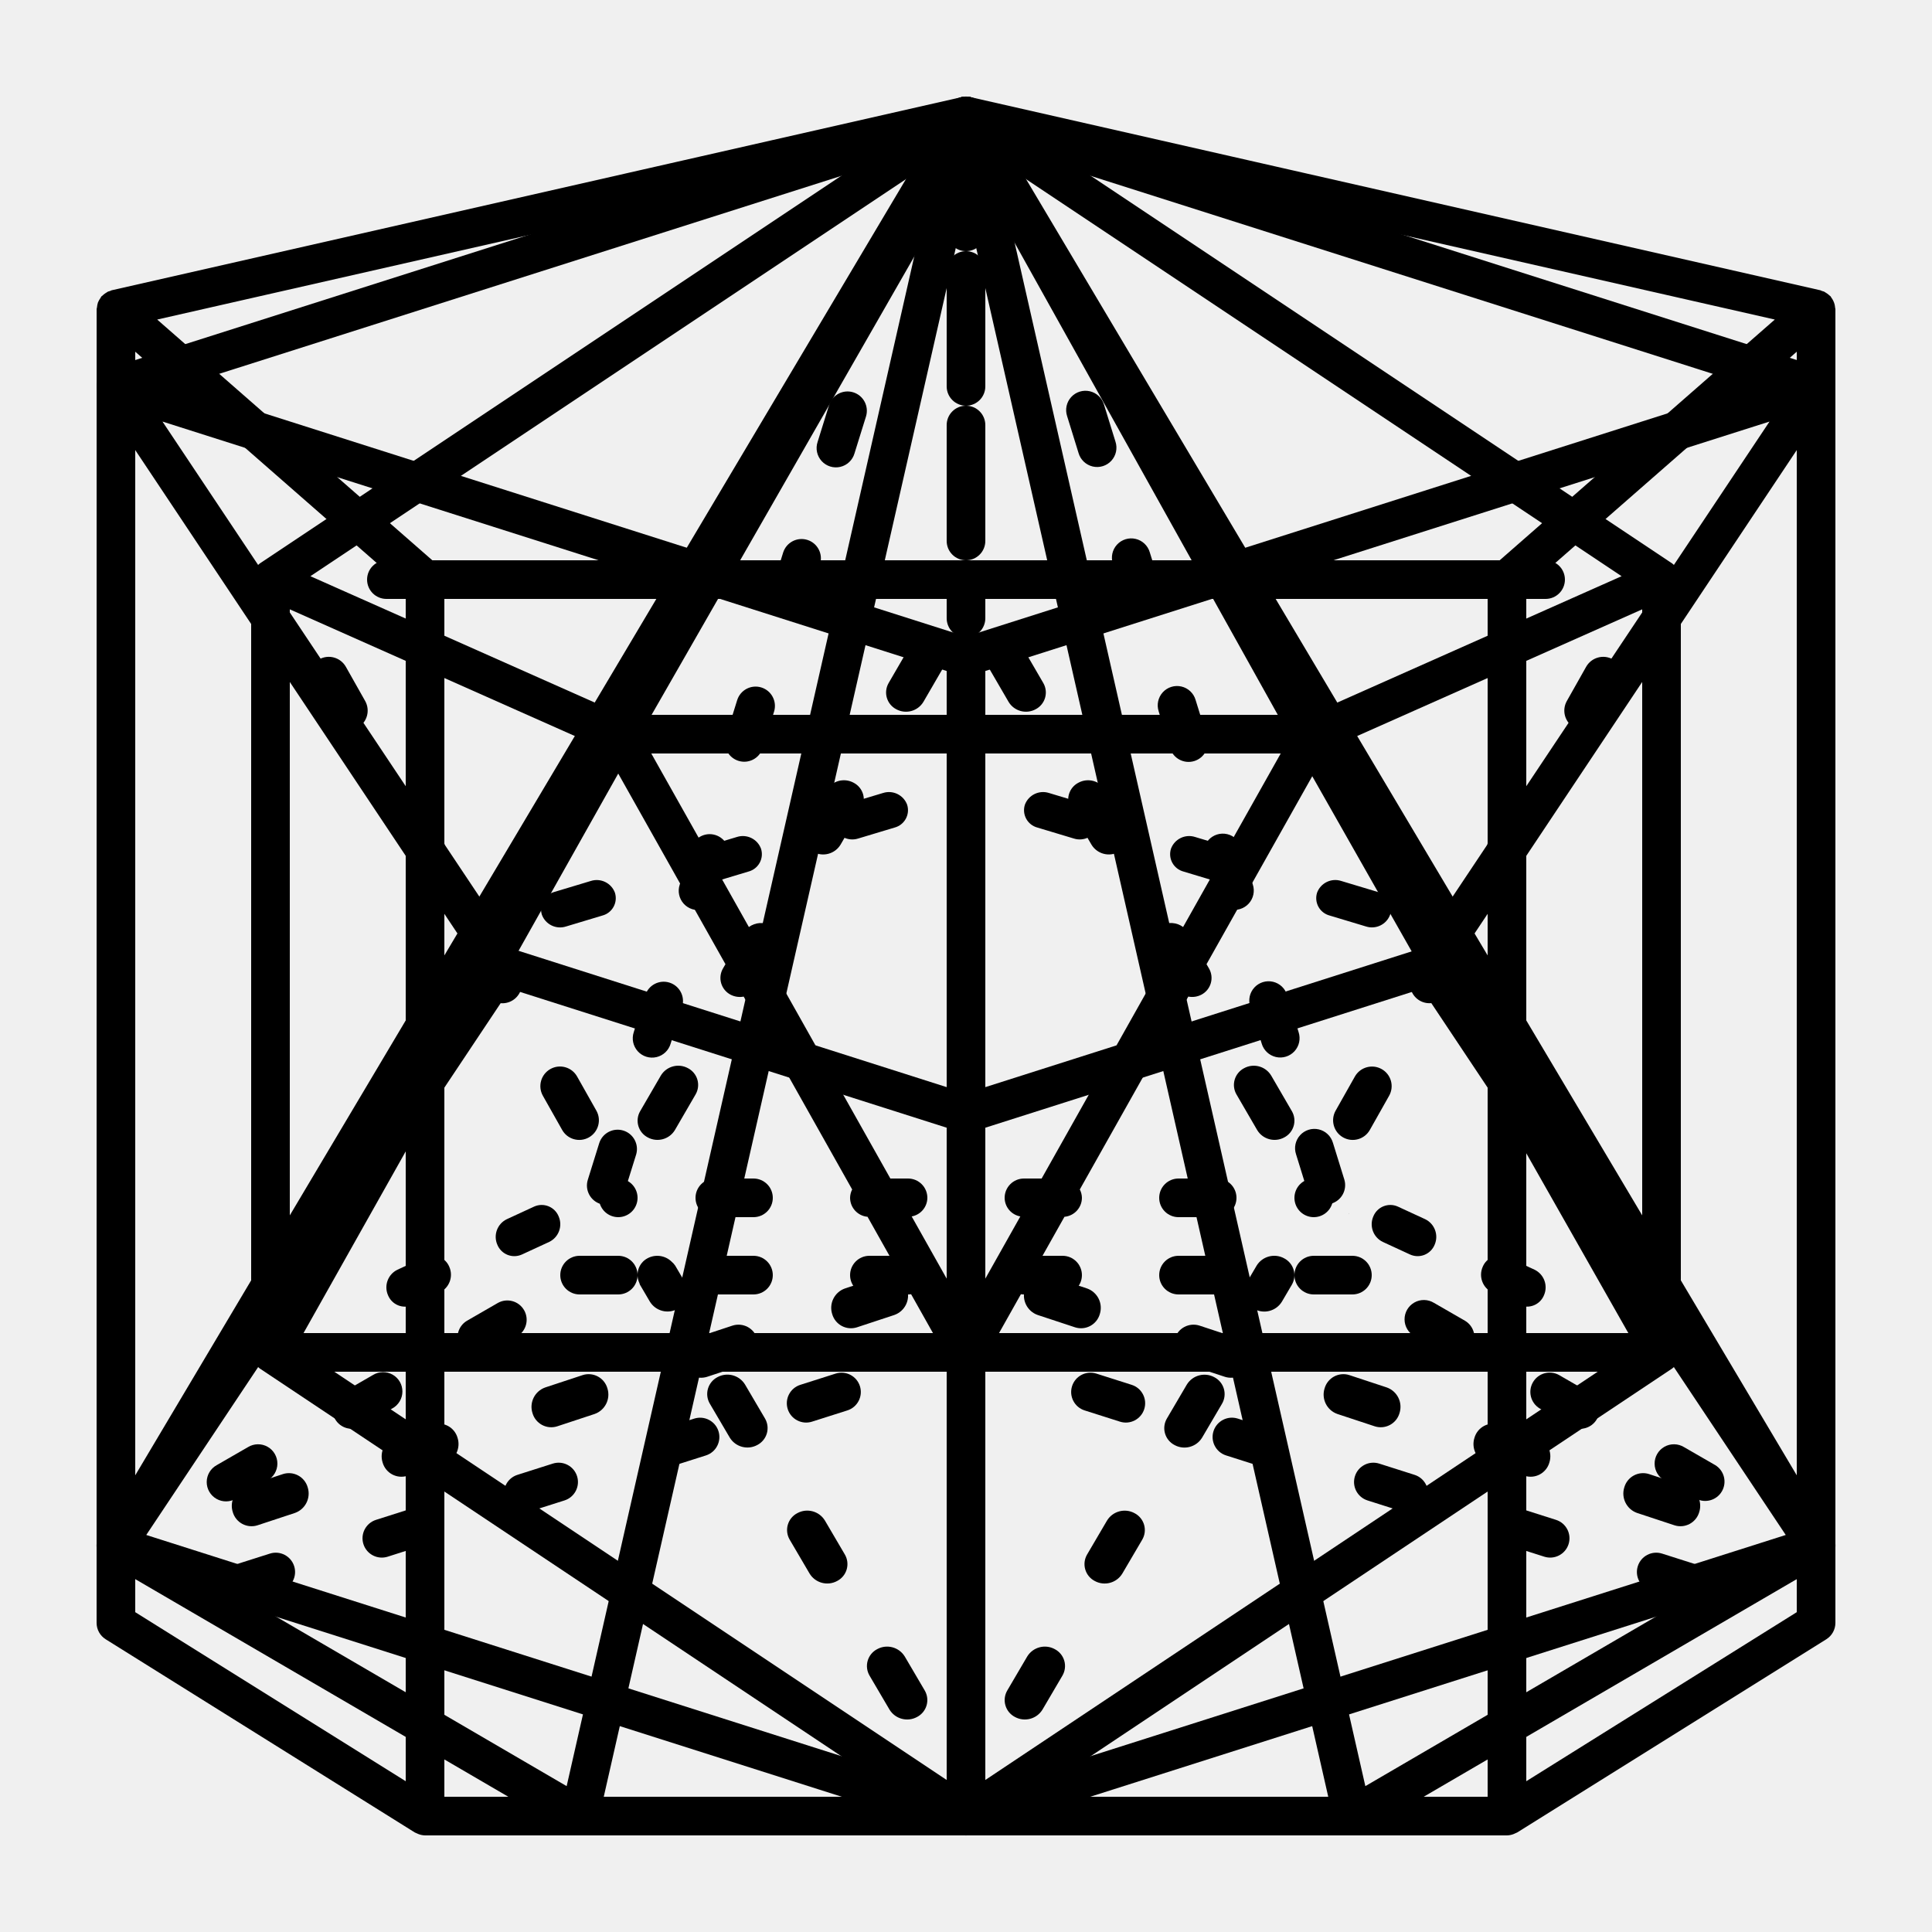
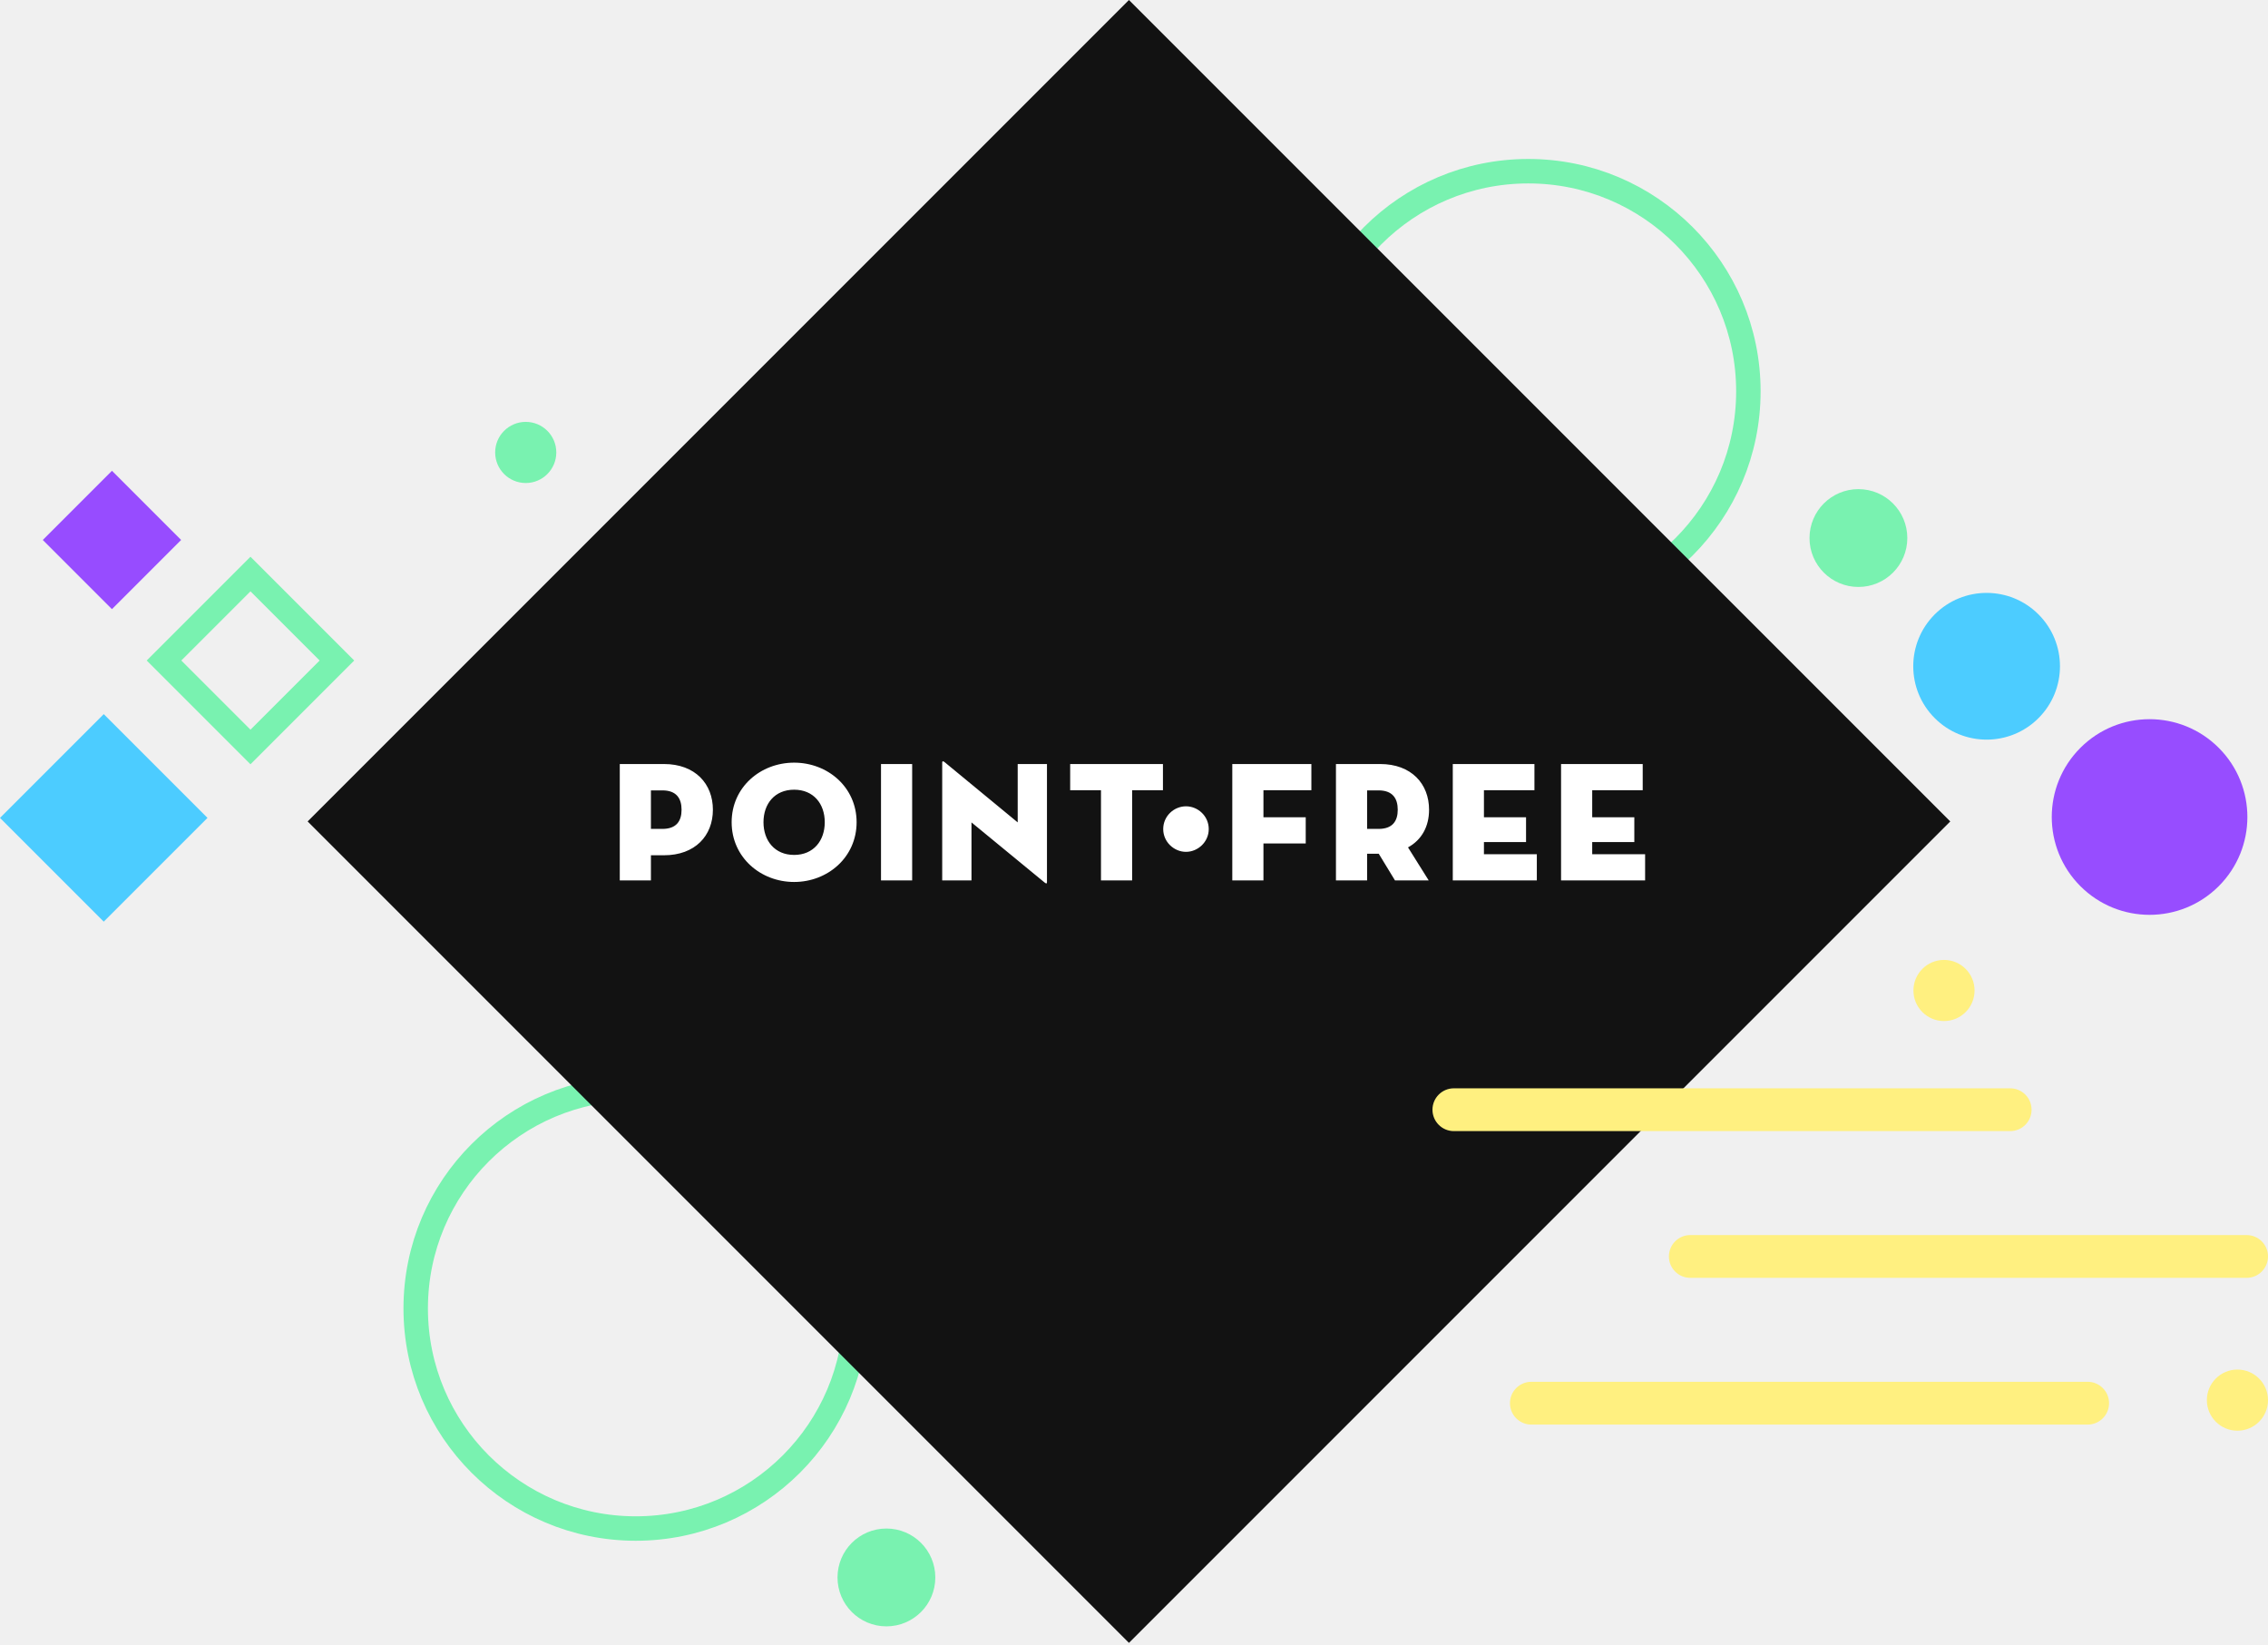
- <svg xmlns="http://www.w3.org/2000/svg" fill="#000000" width="800px" height="800px" viewBox="0 0 100 100" data-name="Layer 1" id="Layer_1">
-   <path d="M86.999,29.989c-0-.011-.004-.022-.004-.033a.99.99,0,0,0-.072-.322c-.005-.013-.003-.027-.009-.041-.004-.008-.011-.013-.015-.021a.992.992,0,0,0-.198-.279c-.018-.018-.037-.032-.056-.049a.986.986,0,0,0-.09-.078l-36-24a.999.999,0,0,0-1.109,0l-36,24a.986.986,0,0,0-.09.078c-.019.016-.038.031-.056.049a.992.992,0,0,0-.198.279c-.004.008-.011.013-.015.021-.006.013-.004.027-.009.041a.987.987,0,0,0-.072.322c-0.0.011-.004.022-.004.033L13,30V70l.001.006c0.0.015.005.029.005.044a.999.999,0,0,0,.028.206c.007.025.02.049.028.073a1.002,1.002,0,0,0,.067.159l.007.017c.014.024.034.042.05.064a.986.986,0,0,0,.095.122,1.007,1.007,0,0,0,.081.07.972.972,0,0,0,.083.071l36,24a.978.978,0,0,0,.109.051.954.954,0,0,0,.099.047.985.985,0,0,0,.693,0,.954.954,0,0,0,.099-.047.978.978,0,0,0,.109-.051l36-24a463.021,463.021,0,0,1,.166-.143.994.994,0,0,0,.092-.119c.016-.023.037-.042.051-.067l.007-.016a.993.993,0,0,0,.064-.153c.01-.028.024-.054.032-.082a1.008,1.008,0,0,0,.02-.148.985.985,0,0,0,.013-.103L87,70V30Zm-3.065-.165L68.301,36.772l-3.477-6.237A.972.972,0,0,0,65,30a1,1,0,0,0-1-1h-.032L52.888,9.127Zm-33.777-21.49,11.554,20.724A.988.988,0,0,0,61,30a1,1,0,0,0,1,1h.793l3.345,6H33.726l3.439-6H38a1,1,0,0,0,1-1,.987.987,0,0,0-.721-.944Zm-2.584.486L36.006,29H36a1,1,0,0,0-1,1,.972.972,0,0,0,.149.494l-3.568,6.225L16.067,29.824ZM15,31.539l15.59,6.929-5.454,9.696a.998.998,0,0,0-.638.104,1.012,1.012,0,0,0-.388,1.38l.096.17L15,66.182Zm10.417,20.204a1.01,1.01,0,0,0,1.463-1.322l-.36-.638L32,40.04l5.55,9.866-.131.225a.977.977,0,0,0,.397,1.355,1.047,1.047,0,0,0,.677.098l5.615,9.983A.98.98,0,0,0,44,62a.991.991,0,0,0,.904.981L48.29,69H15.71ZM49,92.131,17.303,71H49Zm1-24.171-2.812-4.998A.986.986,0,0,0,48,62a1,1,0,0,0-1-1h-.915L39.88,49.969l.413-.712a.977.977,0,0,0-.397-1.355,1.064,1.064,0,0,0-1.134.081L33.71,39H66.29l-5.053,8.982a1.06,1.06,0,0,0-1.133-.08.978.978,0,0,0-.395,1.355l.412.709L53.915,61H53a1,1,0,0,0-1,1,.986.986,0,0,0,.812.962Zm1,24.171V71H82.697ZM51.71,69l3.386-6.019A.991.991,0,0,0,56,62a.98.98,0,0,0-.109-.434l5.615-9.983a1.043,1.043,0,0,0,.678-.098.978.978,0,0,0,.395-1.355l-.13-.223,5.473-9.73,5.505,9.699-.308.545A1.003,1.003,0,0,0,74.509,51.78L84.283,69ZM85,66.212,75.745,49.906l.146-.259A1.01,1.01,0,0,0,74.76,48.172l-5.476-9.648L85,31.539Z" />
-   <path d="M21.893,41.585a1.016,1.016,0,0,0-1.773.994l.997,1.767a1.016,1.016,0,0,0,1.773-.994Z" />
-   <path d="M29.872,55.722a1.016,1.016,0,0,0-1.773.994l.997,1.767a1.016,1.016,0,0,0,1.773-.994Z" />
-   <path d="M17.904,34.517a1.016,1.016,0,0,0-1.773.994l.997,1.767a1.016,1.016,0,0,0,1.773-.994Z" />
-   <path d="M30,29H28a1,1,0,0,0,0,2h2a1,1,0,0,0,0-2Z" />
-   <path d="M22,29H20a1,1,0,0,0,0,2h2a1,1,0,0,0,0-2Z" />
-   <path d="M44,31h2a1,1,0,0,0,0-2H44a1,1,0,0,0,0,2Z" />
-   <path d="M54,31h2a1,1,0,0,0,0-2H54a1,1,0,0,0,0,2Z" />
-   <path d="M70,31h2a1,1,0,0,0,0-2H70a1,1,0,0,0,0,2Z" />
-   <path d="M78,31h2a1,1,0,0,0,0-2H78a1,1,0,0,0,0,2Z" />
-   <path d="M69.828,62.812c.003-.007.002-.014.005-.021-.008.02-.021.037-.03.057C69.809,62.835,69.822,62.826,69.828,62.812Z" />
-   <path d="M73.768,63.106l-1.415-.653a.948.948,0,0,0-1.27.508,1.016,1.016,0,0,0,.489,1.32l1.415.653a.949.949,0,0,0,1.27-.508A1.016,1.016,0,0,0,73.768,63.106Z" />
-   <path d="M77.232,66.894l1.415.653a.948.948,0,0,0,1.27-.508,1.016,1.016,0,0,0-.489-1.32l-1.415-.653a.949.949,0,0,0-1.27.508A1.016,1.016,0,0,0,77.232,66.894Z" />
-   <path d="M63,61H61a1,1,0,0,0,0,2h2a1,1,0,0,0,0-2Z" />
-   <path d="M39,61H37a1,1,0,0,0,0,2h2a1,1,0,0,0,0-2Z" />
-   <path d="M21.987,65.067,20.572,65.72a1.016,1.016,0,0,0-.489,1.32.948.948,0,0,0,1.27.508l1.415-.654a1.016,1.016,0,0,0,.489-1.32A.948.948,0,0,0,21.987,65.067Z" />
-   <path d="M27.646,62.453l-1.415.653a1.016,1.016,0,0,0-.489,1.32.949.949,0,0,0,1.27.508l1.415-.653a1.016,1.016,0,0,0,.489-1.32A.948.948,0,0,0,27.646,62.453Z" />
-   <path d="M46.391,36.711a1.053,1.053,0,0,0,1.405-.383l1.072-1.847a.977.977,0,0,0-.397-1.355,1.053,1.053,0,0,0-1.405.383l-1.072,1.847A.977.977,0,0,0,46.391,36.711Z" />
-   <path d="M33.529,58.873a1.053,1.053,0,0,0,1.405-.383l1.072-1.847A.977.977,0,0,0,35.609,55.289a1.053,1.053,0,0,0-1.405.383l-1.072,1.847A.977.977,0,0,0,33.529,58.873Z" />
-   <path d="M44.184,40.514a1.053,1.053,0,0,0-1.405.383l-1.072,1.847a.977.977,0,0,0,.397,1.355,1.053,1.053,0,0,0,1.405-.383l1.072-1.847A.977.977,0,0,0,44.184,40.514Z" />
-   <path d="M65.796,55.671a1.05,1.05,0,0,0-1.403-.381.978.978,0,0,0-.395,1.355L65.071,58.491a1.05,1.05,0,0,0,1.403.381.978.978,0,0,0,.395-1.355Z" />
-   <path d="M52.204,36.329a1.05,1.05,0,0,0,1.403.381.978.978,0,0,0,.395-1.355L52.929,33.509a1.05,1.05,0,0,0-1.403-.381.978.978,0,0,0-.395,1.355Z" />
-   <path d="M56.493,43.717a1.05,1.05,0,0,0,1.403.381.978.978,0,0,0,.395-1.355L57.218,40.896a1.05,1.05,0,0,0-1.403-.381.978.978,0,0,0-.395,1.355Z" />
-   <path d="M50,31a1,1,0,1,0-.707-.293A1.007,1.007,0,0,0,50,31Z" />
-   <path d="M32,61a1,1,0,1,0,.707.293A1.007,1.007,0,0,0,32,61Z" />
-   <path d="M36.738,72.65l1.034,1.76a1.071,1.071,0,0,0,1.427.382.984.984,0,0,0,.398-1.369l-1.034-1.76a1.072,1.072,0,0,0-1.427-.382A.984.984,0,0,0,36.738,72.65Z" />
-   <path d="M46.04,88.488a1.071,1.071,0,0,0,1.427.382.984.984,0,0,0,.398-1.369L46.831,85.741a1.071,1.071,0,0,0-1.427-.382.984.984,0,0,0-.398,1.369Z" />
-   <path d="M41.905,81.449a1.071,1.071,0,0,0,1.427.382.984.984,0,0,0,.398-1.369L42.697,78.702a1.071,1.071,0,0,0-1.427-.382.984.984,0,0,0-.398,1.369Z" />
-   <path d="M34.948,65.508a.984.984,0,0,0-.18-.2,1.065,1.065,0,0,0-1.247-.183.976.976,0,0,0-.429,1.28.892.892,0,0,0,.03.089l.514.876a1.071,1.071,0,0,0,1.427.383.984.984,0,0,0,.399-1.369Z" />
-   <path d="M77.497,44.733a1.019,1.019,0,0,0,1.385-.387l.997-1.767a1.016,1.016,0,0,0-1.773-.994l-.997,1.767A1.012,1.012,0,0,0,77.497,44.733Z" />
-   <path d="M71.513,55.335a1.019,1.019,0,0,0-1.385.387l-.997,1.767a1.016,1.016,0,0,0,1.773.994l.997-1.767A1.012,1.012,0,0,0,71.513,55.335Z" />
-   <path d="M81.487,37.665a1.019,1.019,0,0,0,1.385-.387l.997-1.767a1.016,1.016,0,0,0-1.773-.994l-.997,1.767A1.012,1.012,0,0,0,81.487,37.665Z" />
-   <path d="M52.533,88.87a1.07,1.07,0,0,0,1.426-.382l1.033-1.76a.984.984,0,0,0-.398-1.369,1.07,1.07,0,0,0-1.426.382l-1.033,1.76A.984.984,0,0,0,52.533,88.87Z" />
-   <path d="M56.664,81.832a1.07,1.07,0,0,0,1.426-.382l1.033-1.759a.984.984,0,0,0-.398-1.369,1.07,1.07,0,0,0-1.426.382l-1.033,1.76A.984.984,0,0,0,56.664,81.832Z" />
-   <path d="M60.794,74.795a1.07,1.07,0,0,0,1.426-.382l1.033-1.759a.984.984,0,0,0-.398-1.369,1.07,1.07,0,0,0-1.426.382l-1.033,1.759A.984.984,0,0,0,60.794,74.795Z" />
-   <path d="M66.467,65.13A1.07,1.07,0,0,0,65.041,65.512l-.124.211-.39.664a.984.984,0,0,0,.398,1.369,1.07,1.07,0,0,0,1.426-.382l.393-.67.121-.205A.984.984,0,0,0,66.467,65.13Z" />
-   <path d="M68,61a1,1,0,1,0,.707.293A1.007,1.007,0,0,0,68,61Z" />
-   <path d="M50,19a1,1,0,0,0,1-1V16a1,1,0,0,0-2,0v2A1,1,0,0,0,50,19Z" />
-   <path d="M50,27a.986.986,0,0,0,.953-.765A.961.961,0,0,0,51,26V24a1,1,0,0,0-2,0v2A1,1,0,0,0,50,27Z" />
-   <path d="M94.983,15.914a.971.971,0,0,0-.024-.157,1.015,1.015,0,0,0-.168-.35c-.016-.021-.021-.046-.038-.066-.008-.009-.019-.012-.026-.02a.987.987,0,0,0-.085-.073.959.959,0,0,0-.135-.096,1.006,1.006,0,0,0-.094-.059.984.984,0,0,0-.109-.032c-.029-.009-.051-.029-.081-.036l-44-10a.985.985,0,0,0-.443,0l-44,10c-.03.007-.052.027-.081.036a.997.997,0,0,0-.109.032,1.004,1.004,0,0,0-.094.059.962.962,0,0,0-.135.096.974.974,0,0,0-.085.073c-.008.008-.019.012-.027.02-.018.02-.022.045-.038.066a1.441,1.441,0,0,0-.139.242,1.157,1.157,0,0,0-.053.264c-.003.03-.017.055-.017.085L5,84a1.001,1.001,0,0,0,.47.848l16,10a.976.976,0,0,0,.093.041.94.94,0,0,0,.093.041A1.002,1.002,0,0,0,22,95H78a1.002,1.002,0,0,0,.344-.069.941.941,0,0,0,.093-.042.991.991,0,0,0,.093-.041l16-10a1.001,1.001,0,0,0,.47-.848V16C95,15.97,94.985,15.944,94.983,15.914ZM49,7.253V8a1,1,0,0,0,2,0V7.253L91.864,16.54,77.624,29H22.376L8.136,16.54ZM7,83.446V18.204L21,30.454V78.178l-1.539.49a1,1,0,1,0,.606,1.906L21,80.276V92.196ZM77,93H23V31H49v1a1,1,0,0,0,2,0V31H77Zm16-9.554-14,8.75V80.277l.933.297a1,1,0,1,0,.606-1.906L79,78.178V30.454l14-12.25Z" />
-   <path d="M28.612,75.756l-1.83.582a1,1,0,1,0,.606,1.906l1.83-.582a1,1,0,1,0-.606-1.906Z" />
-   <path d="M43.253,71.097l-1.83.582a1,1,0,1,0,.606,1.906l1.83-.582a1,1,0,1,0-.606-1.906Z" />
-   <path d="M35.932,73.427l-1.83.582a1,1,0,1,0,.606,1.906l1.83-.582a1,1,0,1,0-.606-1.906Z" />
-   <path d="M13.97,80.414l-1.83.582a1,1,0,0,0,.606,1.906l1.83-.582a1,1,0,1,0-.606-1.906Z" />
-   <path d="M63.461,75.332l1.83.582a1,1,0,1,0,.606-1.906l-1.83-.582a1,1,0,1,0-.606,1.906Z" />
-   <path d="M70.782,77.662l1.83.582a1,1,0,1,0,.606-1.906l-1.83-.582a1,1,0,1,0-.606,1.906Z" />
-   <path d="M56.14,73.003l1.83.582a1,1,0,1,0,.606-1.906l-1.83-.582a1,1,0,1,0-.606,1.906Z" />
-   <path d="M85.423,82.32l1.83.582a1,1,0,0,0,.606-1.906l-1.83-.582a1,1,0,1,0-.606,1.906Z" />
-   <path d="M50,17a1,1,0,0,0,1-1V14a1,1,0,0,0-2,0v2A1,1,0,0,0,50,17Z" />
-   <path d="M50,25a1,1,0,0,0,1-1V22a1,1,0,0,0-2,0v2A1,1,0,0,0,50,25Z" />
-   <path d="M50,37a1.0 1,0,0,0-1,1v2a1,1,0,0,0,2,0V38A1,1,0,0,0,50,37Z" />
-   <path d="M50,45a1.0 1,0,0,0-1,1v2a1,1,0,0,0,2,0V46A1,1,0,0,0,50,45Z" />
-   <path d="M50,61a1.0 1,0,0,0-1,1v2a1,1,0,0,0,2,0V62A1,1,0,0,0,50,61Z" />
-   <path d="M50,53a1.0 1,0,0,0-1,1v2a1,1,0,0,0,2,0V54A1,1,0,0,0,50,53Z" />
-   <circle cx="50" cy="70" r="1" />
-   <path d="M34.65,50.859a1,1,0,0,0-1.252.657l-.595,1.909a1,1,0,1,0,1.909.595l.595-1.91A1,1,0,0,0,34.65,50.859Z" />
-   <path d="M41.787,27.945a1,1,0,0,0-1.252.657l-.595,1.91a1,1,0,1,0,1.909.595l.595-1.909A1.0 1,0,0,0,41.787,27.945Z" />
-   <path d="M44.166,20.307a1,1,0,0,0-1.252.657L42.319,22.874a1,1,0,1,0,1.909.595l.595-1.91A1,1,0,0,0,44.166,20.307Z" />
-   <path d="M37.029,43.221a1.0 1,0,0,0-1.252.657l-.595,1.91a1,1,0,1,0,1.909.595l.595-1.909A1.0 1,0,0,0,37.029,43.221Z" />
-   <path d="M39.408,35.583a1,1,0,0,0-1.252.657l-.595,1.909a1,1,0,0,0,1.909.595l.595-1.91A1,1,0,0,0,39.408,35.583Z" />
-   <path d="M31.082,62.317a1.0 1,0,0,0,1.252-.657l.595-1.909a1,1,0,0,0-1.909-.595l-.595,1.91A1,1,0,0,0,31.082,62.317Z" />
-   <path d="M59.973,36.822l.592,1.91A1,1,0,1,0,62.476,38.14l-.592-1.91a1,1,0,1,0-1.91.592Z" />
-   <path d="M57.603,29.181l.592,1.91a1,1,0,1,0,1.91-.592l-.592-1.91a1,1,0,1,0-1.91.592Z" />
-   <path d="M55.234,21.54l.592,1.91a1,1,0,1,0,1.91-.592l-.592-1.91a1,1,0,1,0-1.91.592Z" />
-   <path d="M62.343,44.463l.592,1.91a1,1,0,1,0,1.91-.592l-.592-1.91a1,1,0,1,0-1.91.592Z" />
-   <path d="M64.713,52.104l.592,1.91a1,1,0,1,0,1.91-.592L66.623,51.512a1,1,0,1,0-1.91.592Z" />
-   <path d="M67.083,59.745l.592,1.91a1,1,0,0,0,1.91-.592l-.592-1.91a1,1,0,1,0-1.91.592Z" />
-   <path d="M25.78,67.434l-1.618.933a1,1,0,0,0,.999,1.732l1.618-.933A1,1,0,0,0,25.78,67.434Z" />
-   <path d="M12.838,74.901,11.22,75.834a1,1,0,1,0,.999,1.732l1.618-.933a1,1,0,1,0-.999-1.732Z" />
-   <path d="M19.309,71.167l-1.618.933a1,1,0,0,0,.999,1.732l1.618-.933a1,1,0,1,0-.999-1.732Z" />
-   <path d="M86.163,76.633l1.618.933A1,1,0,0,0,88.78,75.834l-1.618-.933a1,1,0,1,0-.999,1.732Z" />
-   <path d="M73.22,69.166l1.618.933a1,1,0,0,0,.999-1.732l-1.618-.933a1,1,0,1,0-.999,1.732Z" />
-   <path d="M79.691,72.9l1.618.933a1,1,0,0,0,.999-1.732l-1.618-.933a1,1,0,0,0-.999,1.732Z" />
-   <path d="M47,65h-2a1,1,0,0,0,0,2h2a1,1,0,1,0,0-2Z" />
-   <path d="M55,65h-2a1,1,0,0,0,0,2h2a1,1,0,1,0,0-2Z" />
-   <path d="M32,65H30a1,1,0,0,0,0,2h2a1,1,0,0,0,0-2Z" />
-   <path d="M68,65a1,1,0,0,0,0,2h2a1,1,0,0,0,0-2H68Z" />
-   <path d="M94.86,79.49l-44-74a1.0 1,0,0,0-1.72,0l-44,74a.966.966,0,0,0-.11.76.998.998,0,0,0,.47.61l24,14a.848.848,0,0,0,.26.11c.01,0,.01,0,.02.01.01,0,.03-.01.04,0A1.101,1.101,0,0,0,30,95H70a1.101,1.101,0,0,0,.18-.02c.01-.01.03,0,.04,0,.01-.01.01-.01.02-.01a.848.848,0,0,0,.26-.11l24-14a.998.998,0,0,0,.47-.61A.966.966,0,0,0,94.86,79.49ZM29.33,92.45,7.37,79.64,47.62,11.96Zm1.92.55,5.91-26h1.84a1,1,0,1,0,0-2H37.614L50,10.51,62.386,65H61a1,1,0,0,0,0,2h1.84L68.75,93Zm39.42-.55L52.38,11.96,92.63,79.64Z" />
-   <path d="M14.648,76.297l-1.939.64a1.064,1.064,0,0,0-.661,1.327,1.011,1.011,0,0,0,1.278.686l1.939-.64a1.065,1.065,0,0,0,.661-1.327A1.011,1.011,0,0,0,14.648,76.297Z" />
-   <path d="M22.405,73.735l-1.939.64a1.064,1.064,0,0,0-.661,1.327,1.011,1.011,0,0,0,1.278.686l1.939-.64a1.065,1.065,0,0,0,.661-1.327A1.011,1.011,0,0,0,22.405,73.735Z" />
-   <path d="M36.595,71.265l1.939-.64a1.065,1.065,0,0,0,.661-1.327,1.011,1.011,0,0,0-1.278-.686l-1.939.64a1.064,1.064,0,0,0-.661,1.327A1.011,1.011,0,0,0,36.595,71.265Z" />
-   <path d="M28.839,73.827l1.939-.64a1.065,1.065,0,0,0,.661-1.327,1.011,1.011,0,0,0-1.278-.686l-1.939.64a1.064,1.064,0,0,0-.661,1.327A1.011,1.011,0,0,0,28.839,73.827Z" />
-   <path d="M44.352,68.703l1.939-.64a1.065,1.065,0,0,0,.661-1.327A1.011,1.011,0,0,0,45.674,66.05l-1.939.64a1.064,1.064,0,0,0-.661,1.327A1.011,1.011,0,0,0,44.352,68.703Z" />
-   <path d="M84.735,78.31l1.939.64a1.011,1.011,0,0,0,1.278-.686,1.064,1.064,0,0,0-.661-1.327l-1.939-.64a1.011,1.011,0,0,0-1.278.686A1.065,1.065,0,0,0,84.735,78.31Z" />
-   <path d="M56.265,66.69,54.326,66.05a1.011,1.011,0,0,0-1.278.686,1.065,1.065,0,0,0,.661,1.327l1.939.64a1.011,1.011,0,0,0,1.278-.686A1.064,1.064,0,0,0,56.265,66.69Z" />
-   <path d="M64.022,69.252l-1.939-.64a1.011,1.011,0,0,0-1.278.686,1.064,1.064,0,0,0,.661,1.327l1.939.64a1.011,1.011,0,0,0,1.278-.686A1.064,1.064,0,0,0,64.022,69.252Z" />
-   <path d="M76.978,75.748l1.939.64a1.011,1.011,0,0,0,1.278-.686,1.064,1.064,0,0,0-.661-1.327l-1.939-.64a1.011,1.011,0,0,0-1.278.686A1.065,1.065,0,0,0,76.978,75.748Z" />
-   <path d="M71.778,71.814l-1.939-.64a1.011,1.011,0,0,0-1.278.686,1.064,1.064,0,0,0,.661,1.327l1.939.64a1.011,1.011,0,0,0,1.278-.686A1.064,1.064,0,0,0,71.778,71.814Z" />
-   <path d="M50,17a1,1,0,0,0-1,1v2a1,1,0,0,0,2,0V18A1,1,0,0,0,50,17Z" />
-   <path d="M50,9a1,1,0,0,0-1,1v2a1,1,0,0,0,2,0V10A1,1,0,0,0,50,9Z" />
-   <path d="M50,25a1,1,0,0,0-1,1v2a1,1,0,0,0,2,0V26A1,1,0,0,0,50,25Z" />
-   <path d="M29.293,47.956l1.891-.569a.93.93,0,0,0,.645-1.179,1.004,1.004,0,0,0-1.246-.61l-1.891.569a.93.93,0,0,0-.645,1.179A1.004,1.004,0,0,0,29.293,47.956Z" />
-   <path d="M36.855,45.679l1.891-.569a.93.93,0,0,0,.645-1.179,1.004,1.004,0,0,0-1.246-.61l-1.891.569a.93.93,0,0,0-.645,1.179A1.004,1.004,0,0,0,36.855,45.679Z" />
-   <path d="M44.418,43.402l1.891-.569a.93.93,0,0,0,.645-1.179,1.004,1.004,0,0,0-1.246-.61l-1.891.569a.93.93,0,0,0-.645,1.179A1.004,1.004,0,0,0,44.418,43.402Z" />
-   <path d="M61.254,45.11l1.891.569a1.004,1.004,0,0,0,1.246-.61.93.93,0,0,0-.644-1.179L61.855,43.321a1.004,1.004,0,0,0-1.246.61A.93.93,0,0,0,61.254,45.11Z" />
-   <path d="M68.816,47.386l1.891.569a1.004,1.004,0,0,0,1.246-.61.93.93,0,0,0-.645-1.179l-1.891-.569a1.004,1.004,0,0,0-1.246.61A.93.93,0,0,0,68.816,47.386Z" />
-   <path d="M53.691,42.833l1.891.569a1.004,1.004,0,0,0,1.246-.61.93.93,0,0,0-.645-1.179L54.293,41.044a1.004,1.004,0,0,0-1.246.61A.93.93,0,0,0,53.691,42.833Z" />
-   <path d="M75.2,50S94.82,20.57,94.83,20.55A.967.967,0,0,0,95,20a.99.99,0,0,0-.7-.95c-.03-.01-44-14-44-14a.883.883,0,0,0-.6,0s-43.97,13.99-44,14A.99.99,0,0,0,5,20a.967.967,0,0,0,.17.55C5.18,20.57,24.8,50,24.8,50S5.18,79.43,5.17,79.45A.967.967,0,0,0,5,80a.99.99,0,0,0,.7.95c.03.01,44,14,44,14a.884.884,0,0,0,.6,0s43.97-13.99,44-14A.99.99,0,0,0,95,80a.967.967,0,0,0-.17-.55C94.82,79.43,75.2,50,75.2,50Zm-1.84-.85L51,56.27V34.73L91.59,21.82ZM49,92.63,7.57,79.45,26.41,51.18,49,58.37Zm0-36.36L26.64,49.15,8.41,21.82,49,34.73ZM50,32.95,9.3,20,50,7.05,90.7,20Zm1,59.68V58.37l22.59-7.19L92.43,79.45Z" />
+ <svg xmlns="http://www.w3.org/2000/svg" xmlns:xlink="http://www.w3.org/1999/xlink" width="371px" height="269px" viewBox="0 0 371 269" version="1.1">
+   <defs>
+     <rect id="path-1" x="28.971" y="96.029" width="24" height="24" />
+   </defs>
+   <g id="PointFree" stroke="none" stroke-width="1" fill="none" fill-rule="evenodd">
+     <g id="logo">
+       <circle id="Oval" stroke="#79F2B0" stroke-width="4" fill-opacity="0" fill="#FFFFFF" cx="250" cy="64" r="36" />
+       <circle id="Oval-Copy-2" stroke="#79F2B0" stroke-width="4" fill-opacity="0" fill="#FFFFFF" cx="104" cy="214" r="36" />
+       <circle id="Oval-Copy" fill="#79F2B0" cx="145" cy="258" r="8" />
+       <rect id="Rectangle-7" fill="#974CFF" transform="translate(18.31371, 88.31371) rotate(-315) translate(-18.31371, -88.31371) " x="10.314" y="80.314" width="16" height="16" />
+       <rect id="Rectangle-7-Copy" fill="#FFF080" transform="translate(366, 229) rotate(-270) translate(-366, -229) " x="361" y="224" width="10" height="10" rx="5" />
+       <rect id="Rectangle-7-Copy-8" fill="#79F2B0" transform="translate(86, 74) rotate(-270) translate(-86, -74) " x="81" y="69" width="10" height="10" rx="5" />
+       <rect id="Rectangle-7-Copy-6" fill="#FFF080" transform="translate(318, 162) rotate(-270) translate(-318, -162) " x="313" y="157" width="10" height="10" rx="5" />
+       <rect id="Rectangle-7-Copy-4" fill="#974DFF" transform="translate(351.6274, 133.6274) rotate(-315) translate(-351.6274, -133.6274) " x="335.627" y="117.627" width="32" height="32" rx="16" />
+       <rect id="Rectangle-7-Copy-2" fill="#4CCCFF" transform="translate(324.9706, 108.9706) rotate(-315) translate(-324.9706, -108.9706) " x="312.971" y="96.971" width="24" height="24" rx="12" />
+       <rect id="Rectangle-7-Copy-7" fill="#4CCCFF" transform="translate(16.97056, 133.7696) rotate(-315) translate(-16.97056, -133.7696) " x="4.971" y="121.77" width="24" height="24" />
+       <rect id="Rectangle-7-Copy-3" fill="#79F2B0" transform="translate(304, 88) rotate(-270) translate(-304, -88) " x="296" y="80" width="16" height="16" rx="8" />
+       <g id="Rectangle-7-Copy-5" transform="translate(40.97056, 108.0294) rotate(-315) translate(-40.97056, -108.0294) ">
+         <use fill-opacity="0" fill="#FFFFFF" fill-rule="evenodd" xlink:href="#path-1" />
+         <rect stroke="#79F2B0" stroke-width="4" x="30.971" y="98.029" width="20" height="20" />
+       </g>
+       <rect id="Rectangle-6" fill="#121212" transform="translate(184.6751, 134.3503) rotate(-315) translate(-184.6751, -134.3503) " x="89.675" y="39.35" width="190" height="190" />
+       <rect id="Rectangle-8" fill="#FFF080" x="273" y="202" width="98" height="7" rx="3.5" />
+       <rect id="Rectangle-8-Copy-2" fill="#FFF080" x="247" y="226" width="98" height="7" rx="3.5" />
+       <rect id="Rectangle-8-Copy" fill="#FFF080" x="234.325" y="178" width="98" height="7" rx="3.5" />
+       <path d="M106.479,139.884 L106.479,144 L101.383,144 L101.383,124.96 L108.607,124.96 C113.731,124.96 116.615,128.208 116.615,132.436 C116.615,136.664 113.731,139.884 108.607,139.884 L106.479,139.884 Z M106.479,135.572 L108.355,135.572 C110.651,135.572 111.491,134.284 111.491,132.436 C111.491,130.588 110.651,129.272 108.355,129.272 L106.479,129.272 L106.479,135.572 Z M129.903,144.252 C124.415,144.252 119.683,140.22 119.683,134.48 C119.683,128.74 124.415,124.736 129.903,124.736 C135.391,124.736 140.123,128.74 140.123,134.48 C140.123,140.22 135.391,144.252 129.903,144.252 Z M129.903,139.828 C133.095,139.828 134.915,137.476 134.915,134.48 C134.915,131.484 133.095,129.16 129.903,129.16 C126.711,129.16 124.891,131.484 124.891,134.48 C124.891,137.476 126.711,139.828 129.903,139.828 Z M144.115,144 L149.211,144 L149.211,124.96 L144.115,124.96 L144.115,144 Z M170.871,144.336 C171.179,144.588 171.263,144.504 171.263,144.28 L171.263,124.96 L166.475,124.96 L166.475,134.508 L154.519,124.652 C154.211,124.4 154.127,124.54 154.127,124.708 L154.127,144 L158.915,144 L158.915,134.508 L170.871,144.336 Z M180.099,144 L185.195,144 L185.195,129.244 L190.235,129.244 L190.235,124.96 L175.059,124.96 L175.059,129.244 L180.099,129.244 L180.099,144 Z M194.003,139.324 C195.963,139.324 197.727,137.7 197.727,135.6 C197.727,133.472 195.963,131.876 194.003,131.876 C192.043,131.876 190.279,133.472 190.279,135.6 C190.279,137.7 192.043,139.324 194.003,139.324 Z M201.579,144 L206.675,144 L206.675,137.952 L213.591,137.952 L213.591,133.668 L206.675,133.668 L206.675,129.244 L214.515,129.244 L214.515,124.96 L201.579,124.96 L201.579,144 Z M230.323,138.596 L233.711,144 L228.195,144 L225.535,139.632 L223.631,139.632 L223.631,144 L218.535,144 L218.535,124.96 L225.759,124.96 C230.883,124.96 233.767,128.208 233.767,132.436 C233.767,135.18 232.563,137.364 230.323,138.596 Z M223.631,135.572 L225.507,135.572 C227.803,135.572 228.643,134.284 228.643,132.436 C228.643,130.588 227.803,129.272 225.507,129.272 L223.631,129.272 L223.631,135.572 Z M237.647,144 L251.395,144 L251.395,139.716 L242.743,139.716 L242.743,137.728 L249.631,137.728 L249.631,133.668 L242.743,133.668 L242.743,129.244 L251.003,129.244 L251.003,124.96 L237.647,124.96 L237.647,144 Z M255.359,144 L269.107,144 L269.107,139.716 L260.455,139.716 L260.455,137.728 L267.343,137.728 L267.343,133.668 L260.455,133.668 L260.455,129.244 L268.715,129.244 L268.715,124.96 L255.359,124.96 L255.359,144 Z" id="point•free" fill="#FFFFFF" />
+     </g>
+   </g>
</svg>
